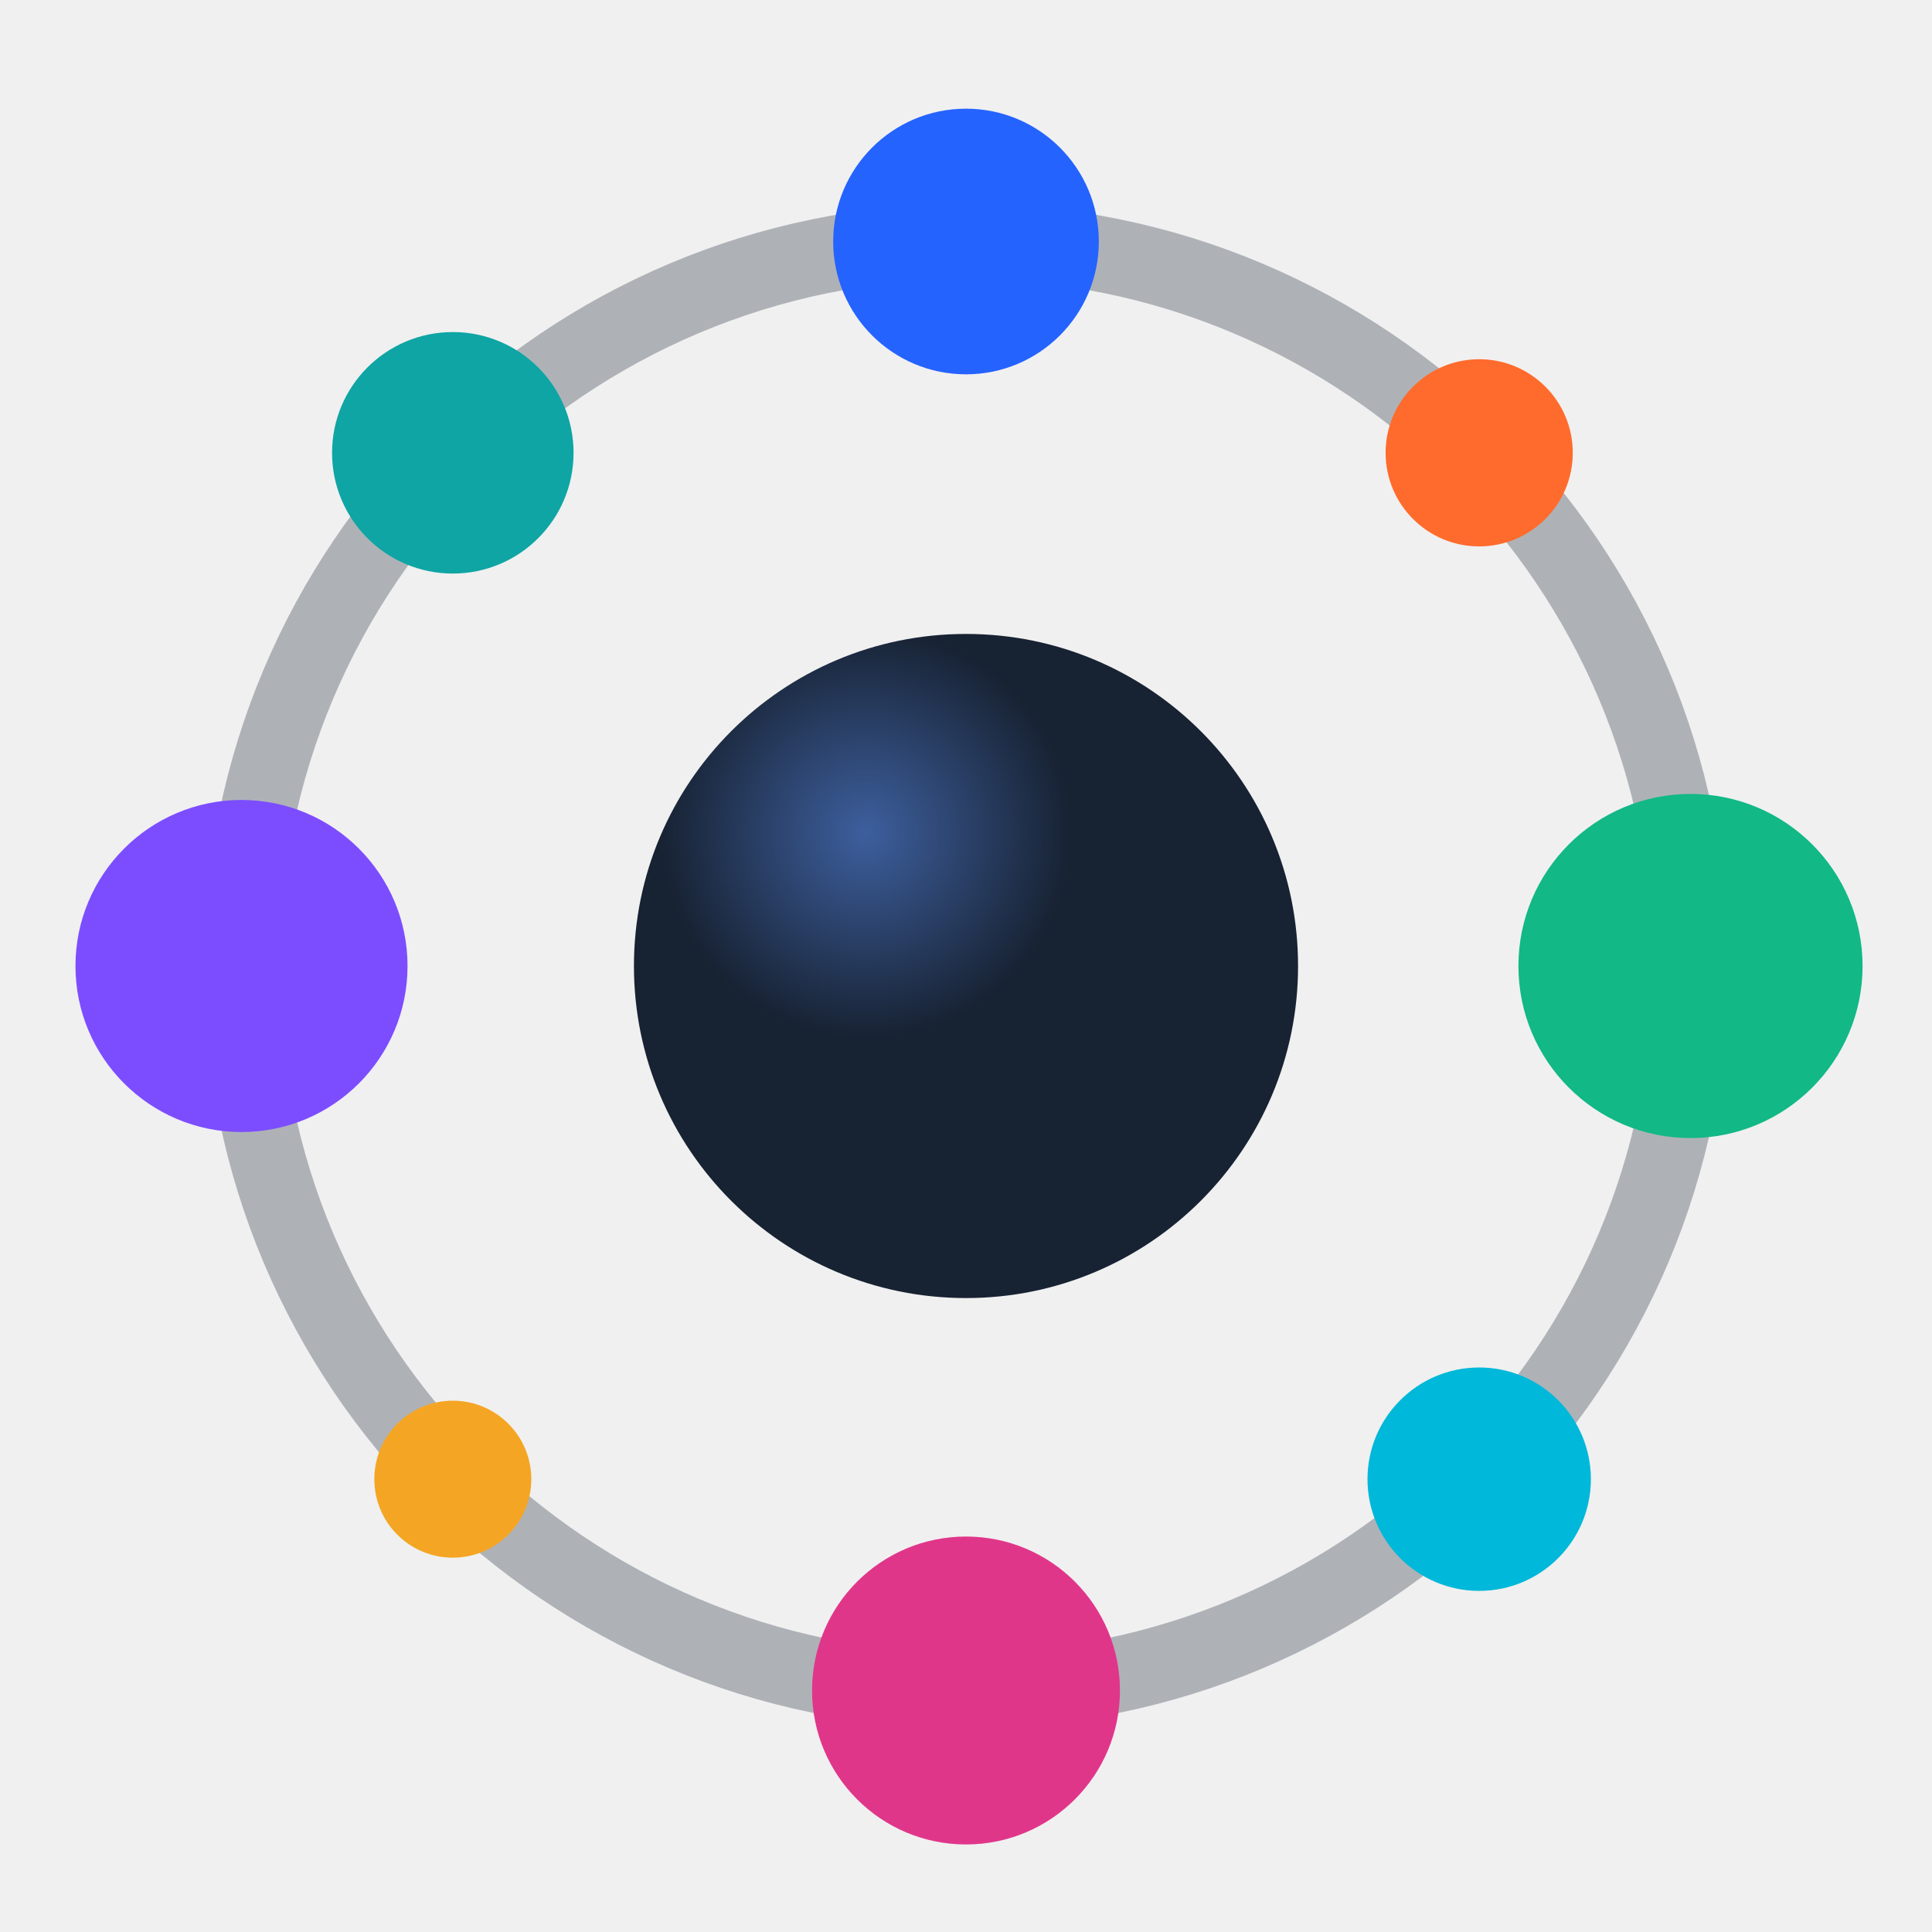
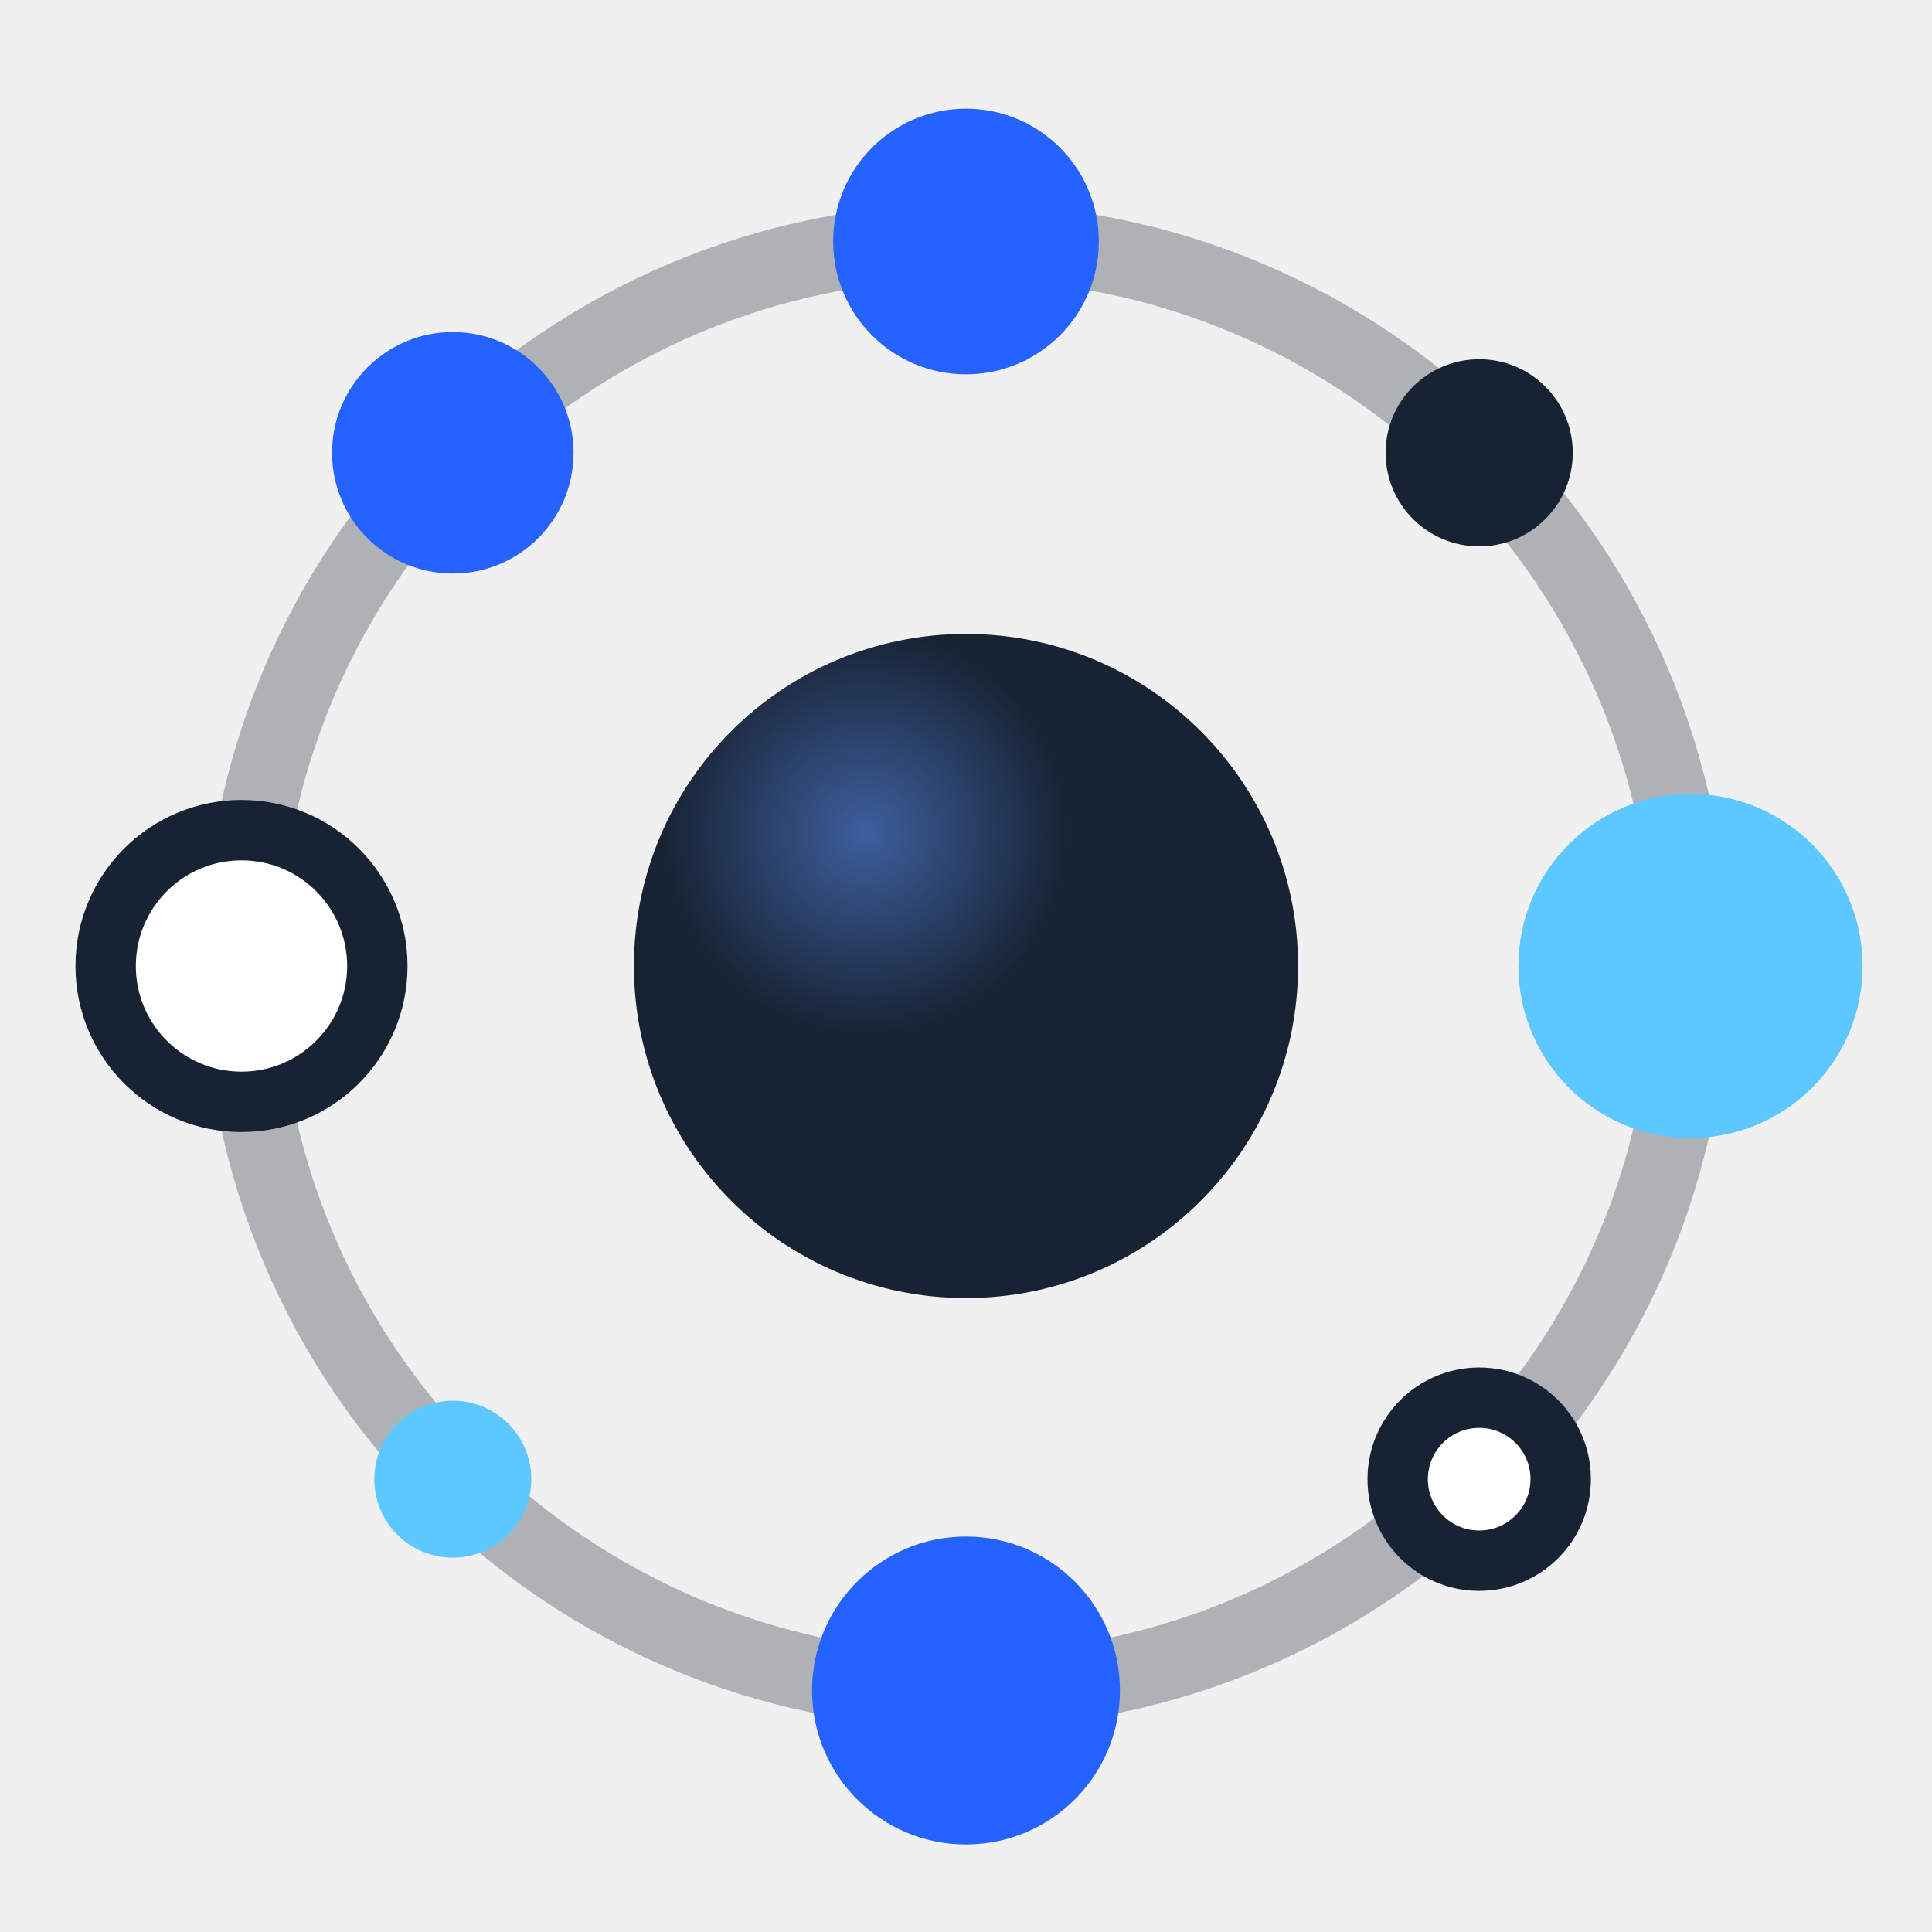
<svg xmlns="http://www.w3.org/2000/svg" viewBox="0 0 64 64">
  <defs>
    <radialGradient id="g" cx=".35" cy=".3">
      <stop offset="0" stop-color="#3d5f9e" />
      <stop offset=".62" stop-color="#172232" />
    </radialGradient>
  </defs>
  <circle cx="32" cy="32" r="24" fill="none" stroke="#172232" stroke-opacity=".3" stroke-width="2.5" />
  <circle cx="32" cy="32" r="11" fill="url(#g)" />
  <circle cx="32.0" cy="8.0" r="4.4" fill="#2563ff" />
-   <circle cx="49.0" cy="15.0" r="3.1" fill="#ff6b2c" />
-   <circle cx="56.0" cy="32.0" r="5.7" fill="#12b886" />
-   <circle cx="49.0" cy="49.0" r="3.7" fill="#00b8d9" />
-   <circle cx="32.0" cy="56.0" r="5.1" fill="#e0368a" />
-   <circle cx="15.0" cy="49.0" r="2.6" fill="#f5a524" />
-   <circle cx="8.0" cy="32.0" r="5.5" fill="#7c4dff" />
-   <circle cx="15.0" cy="15.0" r="4.0" fill="#0ea5a4" />
+   <circle cx="49.0" cy="15.0" r="3.1" fill="#172232" />
+   <circle cx="56.0" cy="32.0" r="5.7" fill="#5cc8ff" />
+   <circle cx="49.0" cy="49.0" r="2.7" fill="#fff" stroke="#172232" stroke-width="2" />
+   <circle cx="32.0" cy="56.0" r="5.1" fill="#2563ff" />
+   <circle cx="15.0" cy="49.0" r="2.6" fill="#5cc8ff" />
+   <circle cx="8.0" cy="32.0" r="4.5" fill="#fff" stroke="#172232" stroke-width="2" />
+   <circle cx="15.0" cy="15.0" r="4.0" fill="#2563ff" />
</svg>
